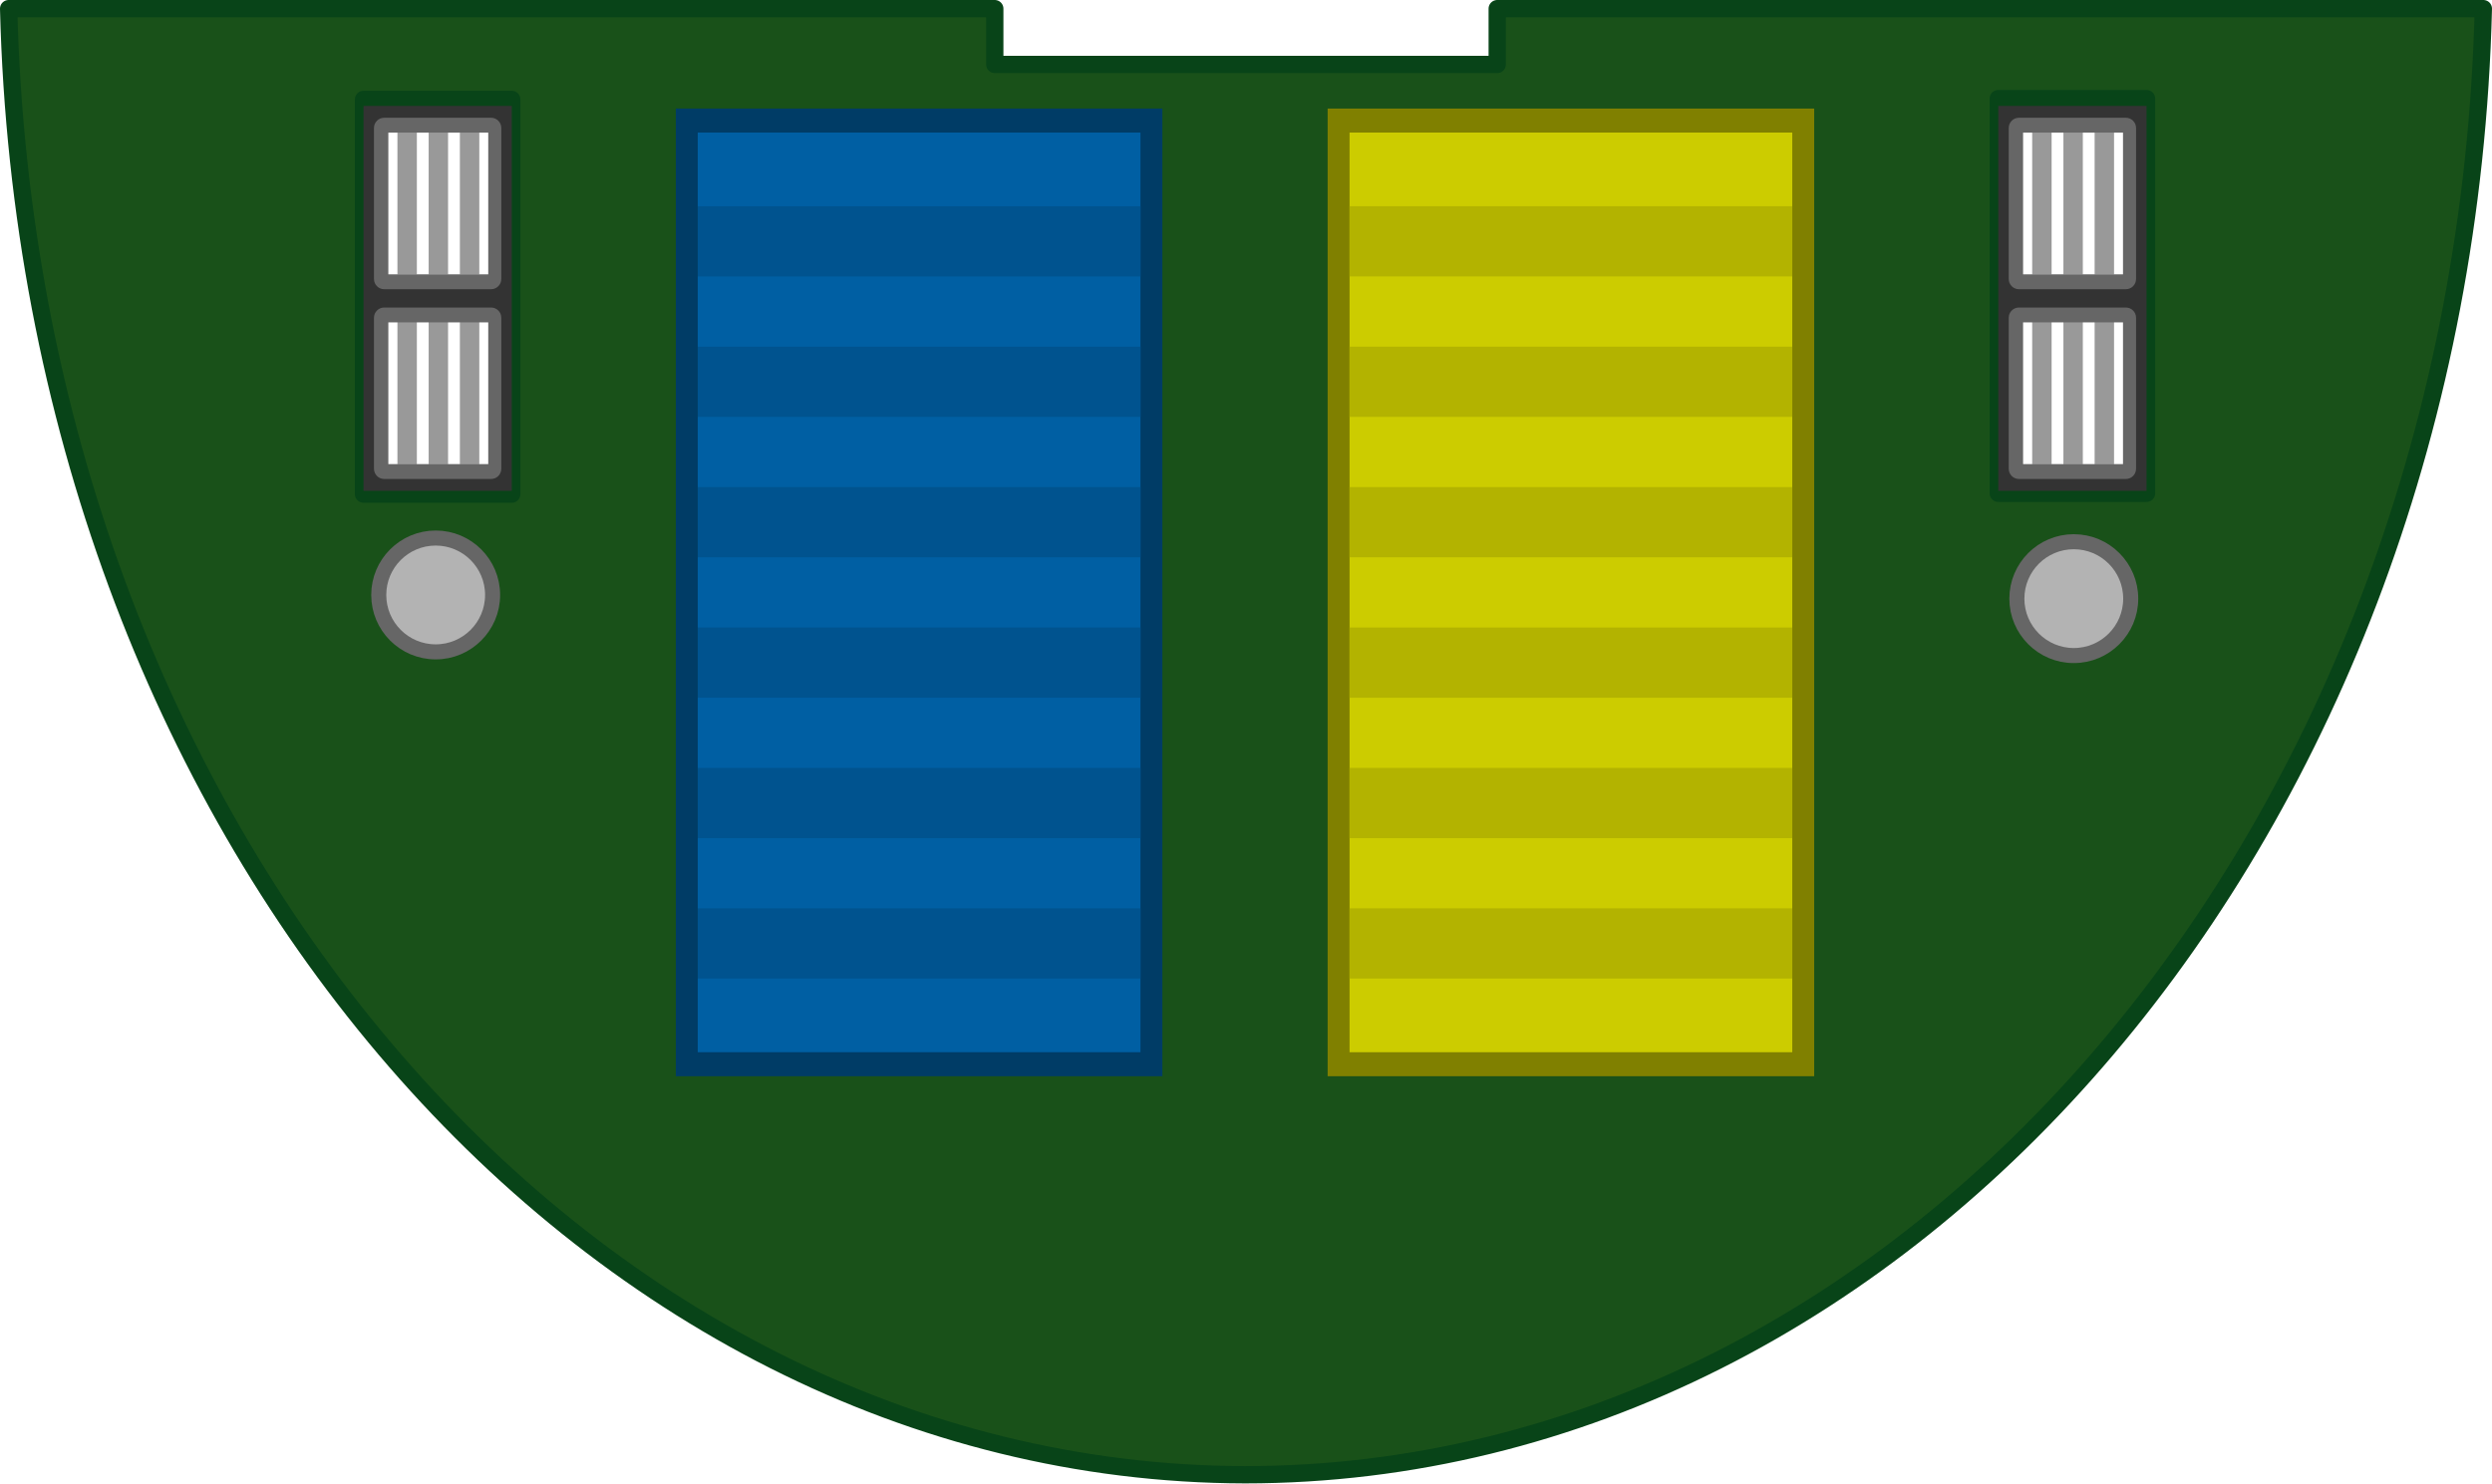
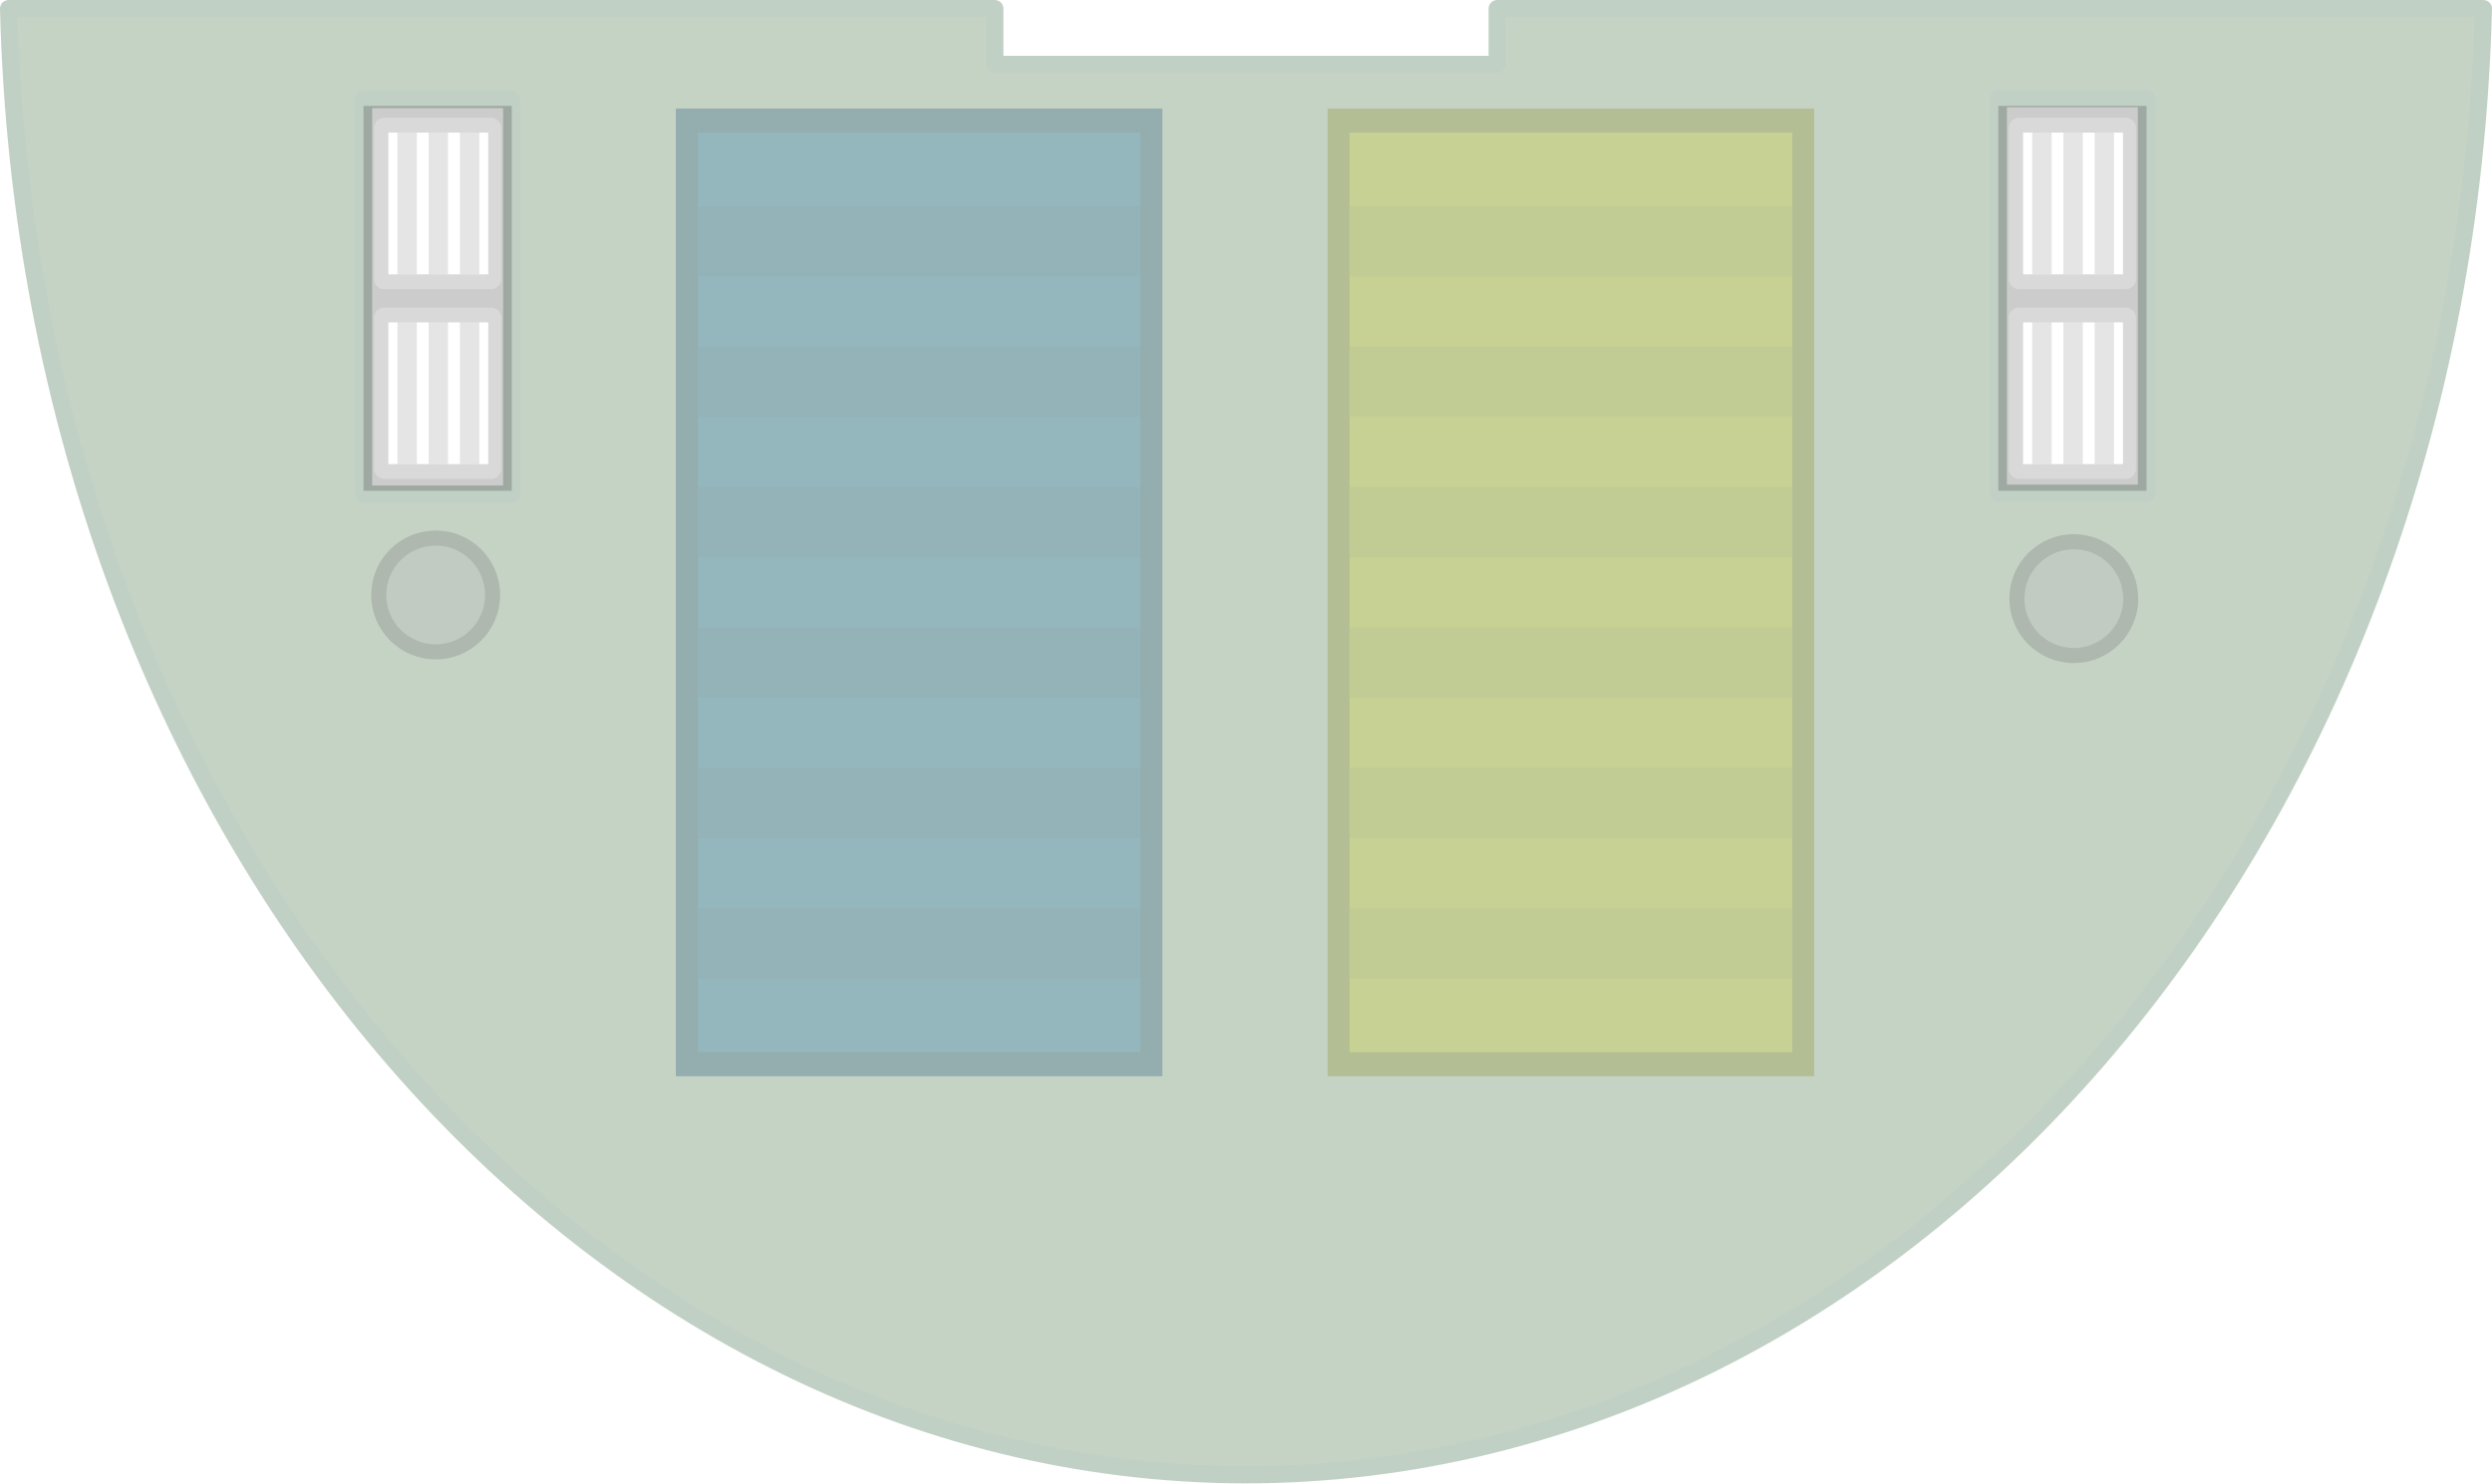
<svg xmlns="http://www.w3.org/2000/svg" width="1440.143" height="857.402" viewBox="0 0 381.038 226.854" version="1.1" id="svg1" xml:space="preserve">
  <defs id="defs1">
    <clipPath clipPathUnits="userSpaceOnUse" id="clipPath5">
      <rect style="fill:#000000;fill-opacity:1;stroke:#2f2f2f;stroke-width:2.517;stroke-linecap:round;stroke-linejoin:round;stroke-opacity:0" id="rect5" width="668.788" height="402.685" x="4637.111" y="-1103.107" transform="scale(1,-1)" />
    </clipPath>
    <clipPath clipPathUnits="userSpaceOnUse" id="clipPath5-3">
      <rect style="fill:#000000;fill-opacity:1;stroke:#2f2f2f;stroke-width:2.517;stroke-linecap:round;stroke-linejoin:round;stroke-opacity:0" id="rect5-5" width="668.788" height="402.685" x="4637.111" y="-1103.107" transform="scale(1,-1)" />
    </clipPath>
    <clipPath clipPathUnits="userSpaceOnUse" id="clipPath5-5">
      <rect style="fill:#000000;fill-opacity:1;stroke:#2f2f2f;stroke-width:2.517;stroke-linecap:round;stroke-linejoin:round;stroke-opacity:0" id="rect5-3" width="668.788" height="402.685" x="4637.111" y="-1103.107" transform="scale(1,-1)" />
    </clipPath>
    <clipPath clipPathUnits="userSpaceOnUse" id="clipPath5-9">
      <rect style="fill:#000000;fill-opacity:1;stroke:#2f2f2f;stroke-width:2.517;stroke-linecap:round;stroke-linejoin:round;stroke-opacity:0" id="rect5-36" width="668.788" height="402.685" x="4637.111" y="-1103.107" transform="scale(1,-1)" />
    </clipPath>
  </defs>
  <g id="layer1" transform="translate(81.92159,-108.9864)">
-     <path id="path16" style="fill:#195119;fill-opacity:1;stroke:#084418;stroke-width:2.646;stroke-linecap:round;stroke-linejoin:round;stroke-dasharray:none;stroke-opacity:1" d="m -80.599,110.309 c 3.126,125.471 87.295,223.965 189.045,224.209 101.868,-0.042 186.218,-98.593 189.347,-224.209 H 147.011 v 8.531 H 70.183 v -8.531 z m 304.224,13.757 h 22.665 v 60.361 H 223.625 Z m -249.962,0.125 h 22.665 v 60.36 H -26.337 Z" />
-     <g id="g1" transform="matrix(1.328511,0,0,1.328511,-128.3748,-56.44334)" style="stroke-width:0.753">
+     <path id="path16" style="fill:#195119;fill-opacity:1;stroke:#084418;stroke-width:2.646;stroke-linecap:round;stroke-linejoin:round;stroke-dasharray:none;stroke-opacity:1;opacity:0.25" d="m -80.599,110.309 c 3.126,125.471 87.295,223.965 189.045,224.209 101.868,-0.042 186.218,-98.593 189.347,-224.209 H 147.011 v 8.531 H 70.183 v -8.531 z m 304.224,13.757 h 22.665 v 60.361 H 223.625 Z m -249.962,0.125 h 22.665 v 60.36 H -26.337 Z" />
+     <g id="g1" transform="matrix(1.328511,0,0,1.328511,-128.3748,-56.44334)" style="stroke-width:0.753;opacity:0.25">
      <path d="m 264.958,136.715 v 44.307 h 17.061 v -44.307 z m 14.858,1.695 v 17.872 h -12.743 v -17.872 z m 0,22.252 v 17.803 h -12.743 v -17.803 z" fill="#333333" stroke-width="0.249" id="path59" />
      <g id="g134" transform="matrix(0.5424042,0,0,0.5424042,103.4103,31.45534)" style="stroke-width:1.388">
        <rect height="4.121" width="30.557" x="199.288" y="-322.403" id="rect132" style="fill:#999999;stroke-width:0.688" transform="rotate(90)" />
        <rect height="4.121" width="30.557" x="199.288" y="-309.152" id="rect133" style="fill:#999999;stroke-width:0.688" transform="rotate(90)" />
        <rect height="4.121" width="30.557" x="199.288" y="-315.777" id="rect134" style="fill:#999999;stroke-width:0.688" transform="rotate(90)" />
        <path d="m 327.073,198.757 c 0,-1.209 -0.963,-2.181 -2.158,-2.181 h -22.705 c -1.195,0 -2.158,0.973 -2.158,2.181 v 32.02 c 0,1.209 0.962,2.181 2.158,2.181 h 22.705 c 1.195,0 2.158,-0.973 2.158,-2.181 z m -2.772,0.97 v 30.084 h -21.2 v -30.084 z" fill="#666666" stroke-width="0.405" id="path134" />
      </g>
      <g id="g137" transform="matrix(0.5424042,0,0,0.5424042,103.4103,53.30016)" style="stroke-width:1.388">
        <rect height="4.121" width="30.557" x="199.288" y="-322.403" id="rect135" style="fill:#999999;stroke-width:0.688" transform="rotate(90)" />
        <rect height="4.121" width="30.557" x="199.288" y="-309.152" id="rect136" style="fill:#999999;stroke-width:0.688" transform="rotate(90)" />
        <rect height="4.121" width="30.557" x="199.288" y="-315.777" id="rect137" style="fill:#999999;stroke-width:0.688" transform="rotate(90)" />
        <path d="m 327.073,198.757 c 0,-1.209 -0.963,-2.181 -2.158,-2.181 h -22.705 c -1.195,0 -2.158,0.973 -2.158,2.181 v 32.02 c 0,1.209 0.962,2.181 2.158,2.181 h 22.705 c 1.195,0 2.158,-0.973 2.158,-2.181 z m -2.772,0.97 v 30.084 h -21.2 v -30.084 z" fill="#666666" stroke-width="0.405" id="path137" />
      </g>
    </g>
-     <circle style="fill:#b3b3b3;fill-opacity:1;stroke:#666666;stroke-width:2.301;stroke-dasharray:none;stroke-opacity:1;paint-order:fill markers stroke;stop-color:#000000" id="path13106-6-4" cx="-15.305" cy="199.972" r="8.704" />
-     <circle style="fill:#b3b3b3;fill-opacity:1;stroke:#666666;stroke-width:2.301;stroke-dasharray:none;stroke-opacity:1;paint-order:fill markers stroke;stop-color:#000000" id="path13106-6-4-0" cx="235.17" cy="200.534" r="8.704" />
-     <g id="g8" transform="matrix(1.328511,0,0,1.328511,-378.3364,-56.44334)" style="stroke-width:0.753">
+     <circle style="fill:#b3b3b3;fill-opacity:1;stroke:#666666;stroke-width:2.301;stroke-dasharray:none;stroke-opacity:1;paint-order:fill markers stroke;stop-color:#000000;opacity:0.25" id="path13106-6-4" cx="-15.305" cy="199.972" r="8.704" />
+     <circle style="fill:#b3b3b3;fill-opacity:1;stroke:#666666;stroke-width:2.301;stroke-dasharray:none;stroke-opacity:1;paint-order:fill markers stroke;stop-color:#000000;opacity:0.25" id="path13106-6-4-0" cx="235.17" cy="200.534" r="8.704" />
+     <g id="g8" transform="matrix(1.328511,0,0,1.328511,-378.3364,-56.44334)" style="stroke-width:0.753;opacity:0.25">
      <path d="m 264.958,136.715 v 44.307 h 17.061 v -44.307 z m 14.858,1.695 v 17.872 h -12.743 v -17.872 z m 0,22.252 v 17.803 h -12.743 v -17.803 z" fill="#333333" stroke-width="0.249" id="path1" />
      <g id="g3" transform="matrix(0.5424042,0,0,0.5424042,103.4103,31.45534)" style="stroke-width:1.388">
        <rect height="4.121" width="30.557" x="199.288" y="-322.403" id="rect1" style="fill:#999999;stroke-width:0.688" transform="rotate(90)" />
        <rect height="4.121" width="30.557" x="199.288" y="-309.152" id="rect2" style="fill:#999999;stroke-width:0.688" transform="rotate(90)" />
        <rect height="4.121" width="30.557" x="199.288" y="-315.777" id="rect3" style="fill:#999999;stroke-width:0.688" transform="rotate(90)" />
        <path d="m 327.073,198.757 c 0,-1.209 -0.963,-2.181 -2.158,-2.181 h -22.705 c -1.195,0 -2.158,0.973 -2.158,2.181 v 32.02 c 0,1.209 0.962,2.181 2.158,2.181 h 22.705 c 1.195,0 2.158,-0.973 2.158,-2.181 z m -2.772,0.97 v 30.084 h -21.2 v -30.084 z" fill="#666666" stroke-width="0.405" id="path3" />
      </g>
      <g id="g7" transform="matrix(0.5424042,0,0,0.5424042,103.4103,53.30016)" style="stroke-width:1.388">
        <rect height="4.121" width="30.557" x="199.288" y="-322.403" id="rect4" style="fill:#999999;stroke-width:0.688" transform="rotate(90)" />
        <rect height="4.121" width="30.557" x="199.288" y="-309.152" id="rect6" style="fill:#999999;stroke-width:0.688" transform="rotate(90)" />
        <rect height="4.121" width="30.557" x="199.288" y="-315.777" id="rect7" style="fill:#999999;stroke-width:0.688" transform="rotate(90)" />
        <path d="m 327.073,198.757 c 0,-1.209 -0.963,-2.181 -2.158,-2.181 h -22.705 c -1.195,0 -2.158,0.973 -2.158,2.181 v 32.02 c 0,1.209 0.962,2.181 2.158,2.181 h 22.705 c 1.195,0 2.158,-0.973 2.158,-2.181 z m -2.772,0.97 v 30.084 h -21.2 v -30.084 z" fill="#666666" stroke-width="0.405" id="path7" />
      </g>
    </g>
-     <g id="g17" transform="translate(1.431498,3.739439)">
+     <g id="g17" transform="translate(1.431498,3.739439)" style="opacity:0.25">
      <g id="g16" transform="translate(-313.0845,-37.05886)">
        <rect style="fill:#003c66;fill-opacity:1;stroke:none;stroke-width:1.461;stroke-linecap:square;stroke-linejoin:bevel;stroke-miterlimit:4;stroke-dasharray:none" id="rect950" width="74.396" height="147.984" x="333.069" y="158.908" />
        <rect style="fill:#005fa3;fill-opacity:1;stroke:none;stroke-width:1.711;stroke-linecap:square;stroke-linejoin:bevel;stroke-miterlimit:4;stroke-dasharray:none" id="rect1278" width="67.693" height="140.643" x="336.421" y="162.578" />
        <path id="rect24996-9-4-4-8" style="fill:#00538f;fill-opacity:1;stroke-width:2.97;paint-order:markers stroke fill;stop-color:#000000" d="m 336.421,291.955 h 67.693 V 281.217 H 336.421 Z" />
        <path id="rect4123" style="fill:#00538f;fill-opacity:1;stroke-width:2.97;paint-order:markers stroke fill;stop-color:#000000" d="m 336.421,270.48 h 67.693 V 259.743 H 336.421 Z" />
        <path id="rect4125" style="fill:#00538f;fill-opacity:1;stroke-width:2.97;paint-order:markers stroke fill;stop-color:#000000" d="m 336.421,249.006 h 67.693 V 238.269 H 336.421 Z" />
        <path id="rect4127" style="fill:#00538f;fill-opacity:1;stroke-width:2.97;paint-order:markers stroke fill;stop-color:#000000" d="m 336.421,227.532 h 67.693 V 216.795 H 336.421 Z" />
        <path id="rect4129" style="fill:#00538f;fill-opacity:1;stroke-width:2.97;paint-order:markers stroke fill;stop-color:#000000" d="m 336.421,206.057 h 67.693 V 195.32 H 336.421 Z" />
        <path id="rect4131" style="fill:#00538f;fill-opacity:1;stroke-width:2.97;paint-order:markers stroke fill;stop-color:#000000" d="m 336.421,184.583 h 67.693 V 173.846 H 336.421 Z" />
      </g>
      <g id="g15" transform="translate(-213.4207,-37.05886)">
        <rect style="fill:#808000;fill-opacity:1;stroke:none;stroke-width:1.461;stroke-linecap:square;stroke-linejoin:bevel;stroke-miterlimit:4;stroke-dasharray:none" id="rect9" width="74.396" height="147.984" x="333.069" y="158.908" />
        <rect style="fill:#cccc00;fill-opacity:1;stroke:none;stroke-width:1.711;stroke-linecap:square;stroke-linejoin:bevel;stroke-miterlimit:4;stroke-dasharray:none" id="rect10" width="67.693" height="140.643" x="336.421" y="162.578" />
        <path id="path10" style="fill:#b3b300;fill-opacity:1;stroke-width:2.97;paint-order:markers stroke fill;stop-color:#000000" d="m 336.421,291.955 h 67.693 V 281.217 H 336.421 Z" />
        <path id="path11" style="fill:#b3b300;fill-opacity:1;stroke-width:2.97;paint-order:markers stroke fill;stop-color:#000000" d="m 336.421,270.48 h 67.693 V 259.743 H 336.421 Z" />
        <path id="path12" style="fill:#b3b300;fill-opacity:1;stroke-width:2.97;paint-order:markers stroke fill;stop-color:#000000" d="m 336.421,249.006 h 67.693 V 238.269 H 336.421 Z" />
        <path id="path13" style="fill:#b3b300;fill-opacity:1;stroke-width:2.97;paint-order:markers stroke fill;stop-color:#000000" d="m 336.421,227.532 h 67.693 V 216.795 H 336.421 Z" />
        <path id="path14" style="fill:#b3b300;fill-opacity:1;stroke-width:2.97;paint-order:markers stroke fill;stop-color:#000000" d="m 336.421,206.057 h 67.693 V 195.32 H 336.421 Z" />
        <path id="path15" style="fill:#b3b300;fill-opacity:1;stroke-width:2.97;paint-order:markers stroke fill;stop-color:#000000" d="m 336.421,184.583 h 67.693 V 173.846 H 336.421 Z" />
      </g>
    </g>
  </g>
</svg>
